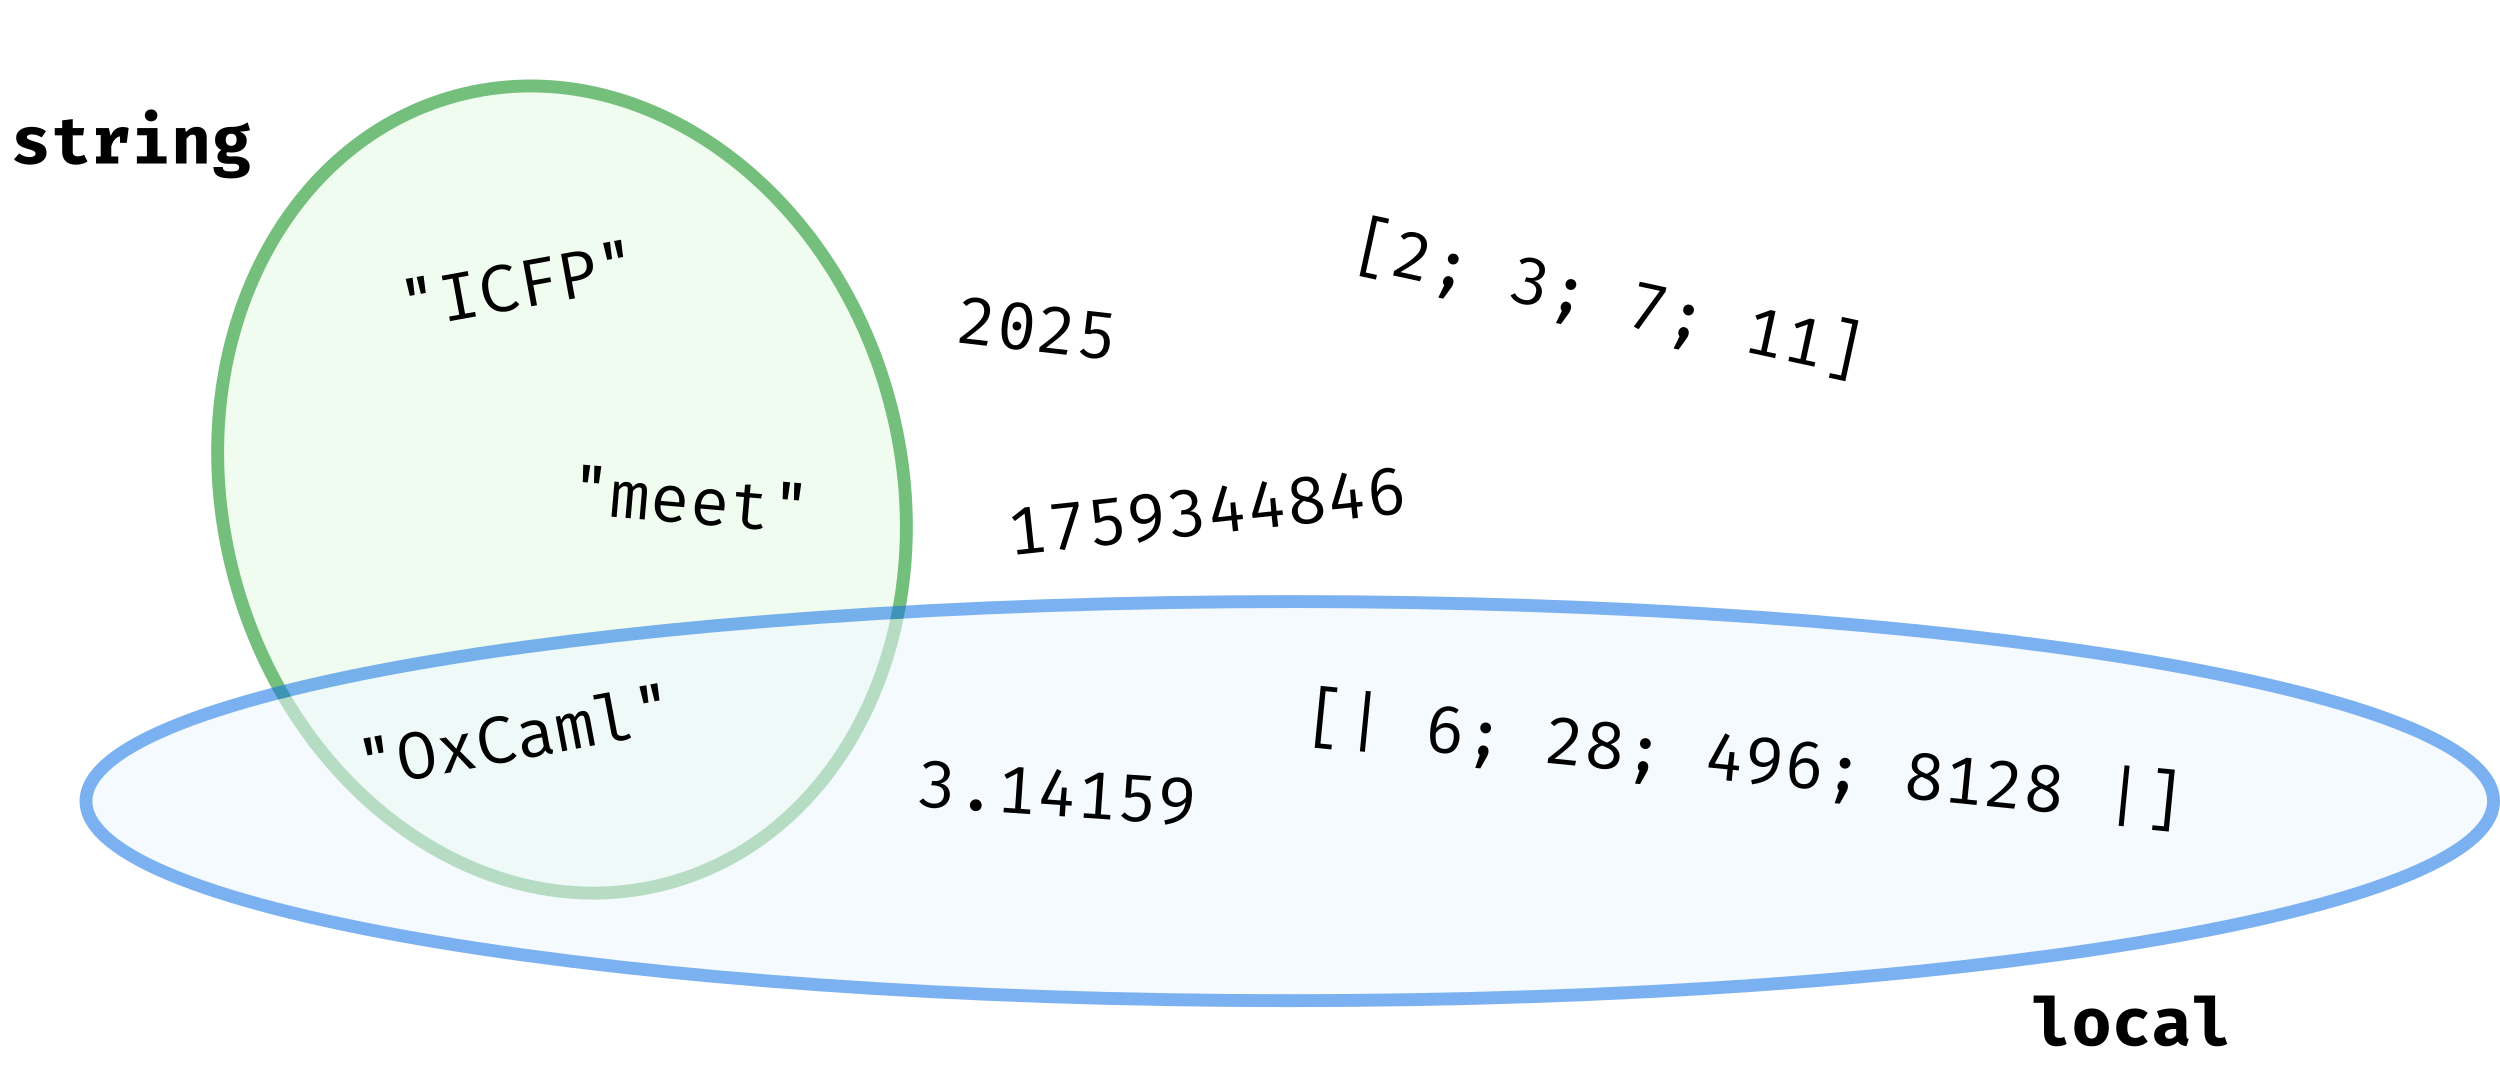
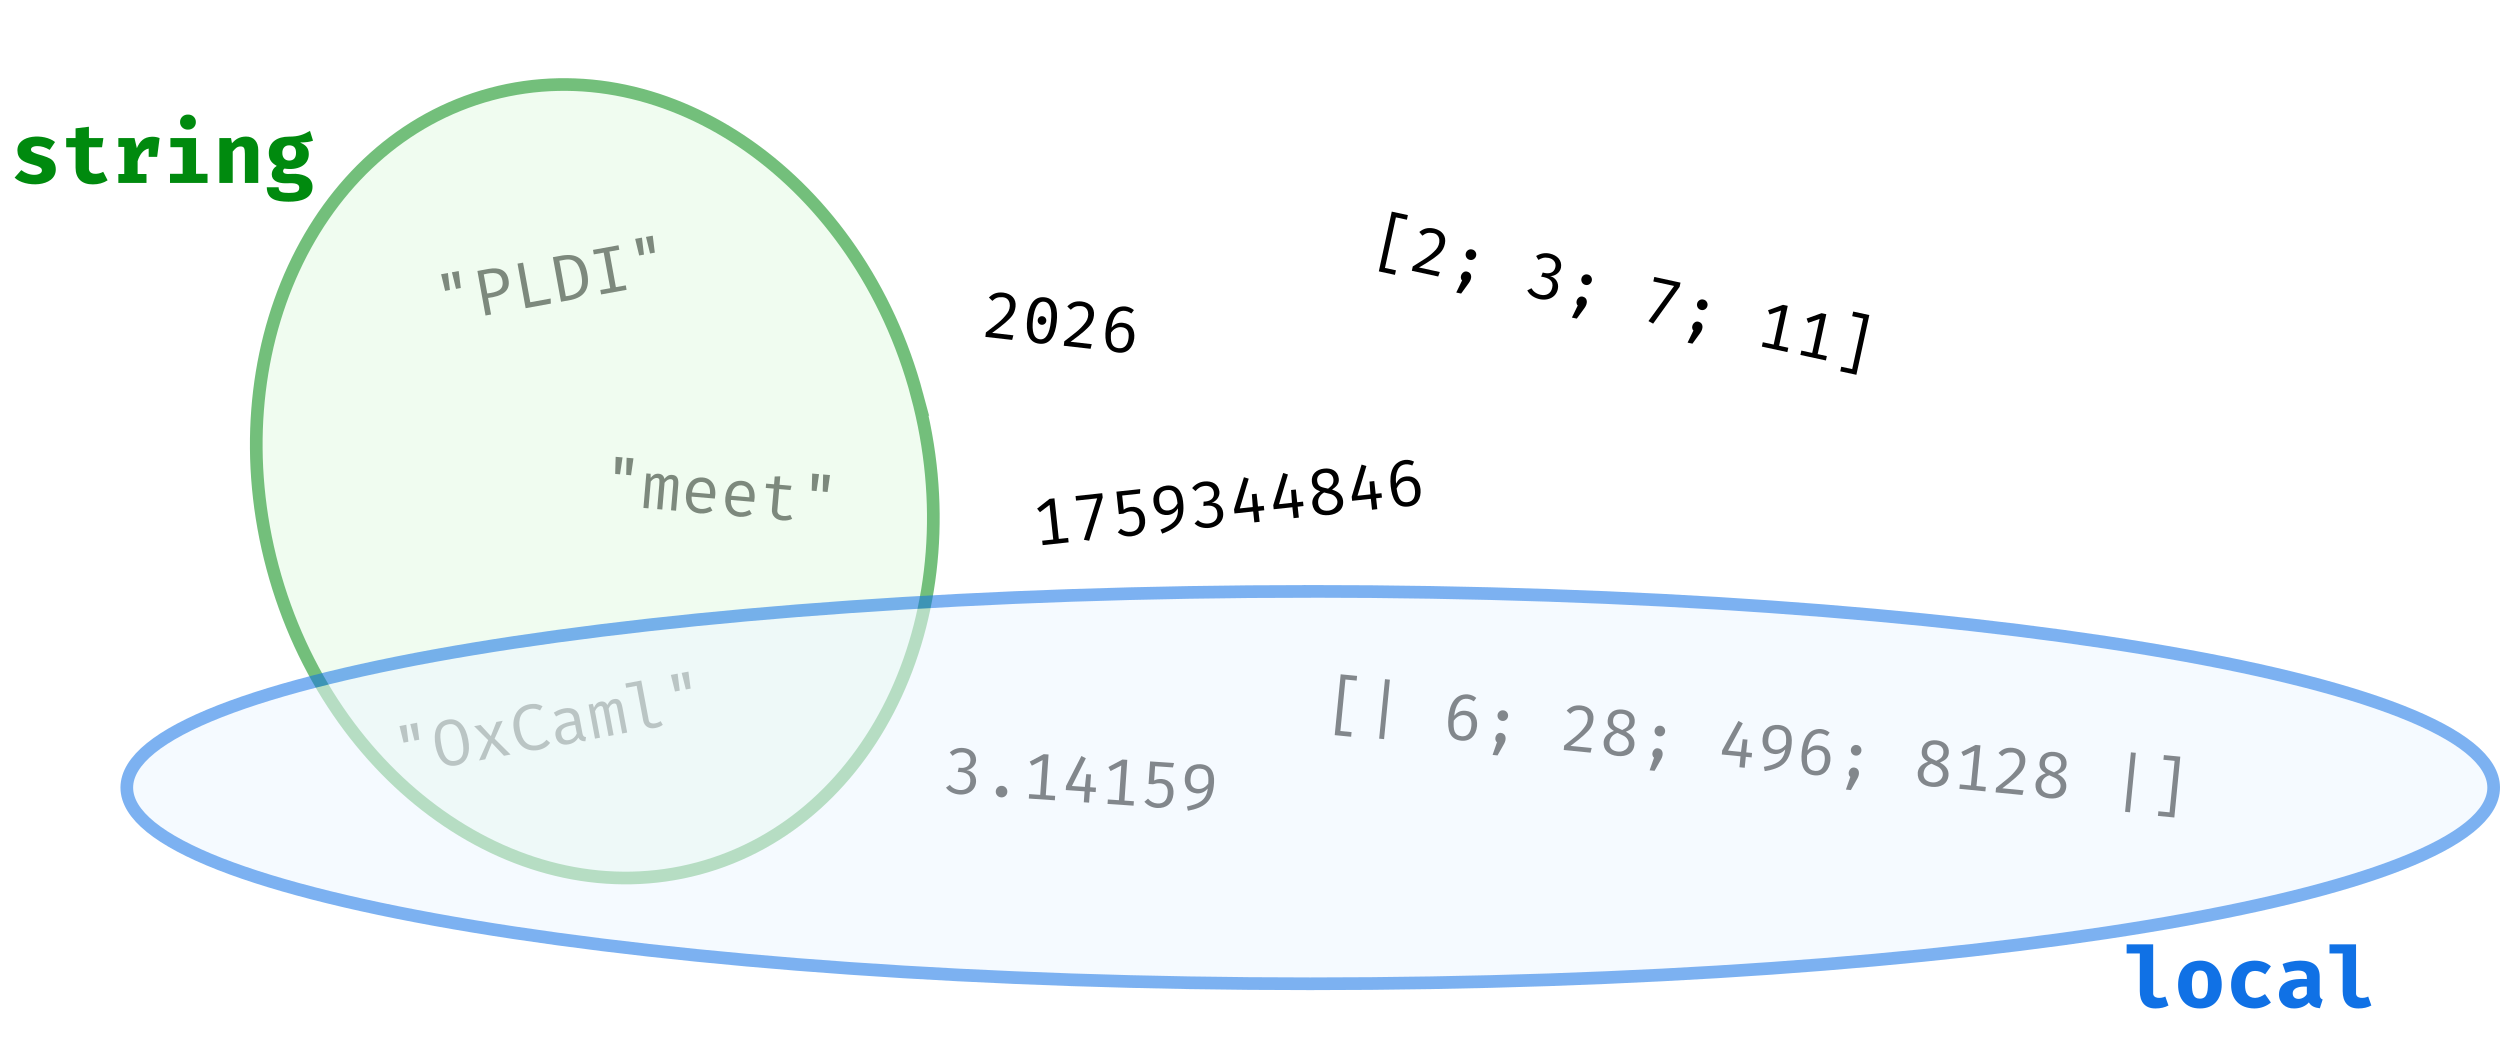
- <svg xmlns="http://www.w3.org/2000/svg" xmlns:ns1="lucid" xmlns:xlink="http://www.w3.org/1999/xlink" width="1163" height="499.13">
-   <g transform="translate(80 -170.9924)" ns1:page-tab-id="0_0">
-     <path id="green-circle" d="M333.9 357.88c27.12 101.18-19.16 201.5-103.35 224.05C146.35 604.5 56.12 540.76 29 439.57 1.9 338.4 48.18 238.07 132.38 215.52c84.2-22.56 174.43 41.17 201.54 142.36z" stroke="#008a0e" stroke-width="6" fill="#e3fae3" opacity=".55" />
-     <path d="M-80 218.66a6 6 0 0 1 6-6H36a6 6 0 0 1 6 6V254a6 6 0 0 1-6 6H-74a6 6 0 0 1-6-6z" fill="none" />
-     <use xlink:href="#a" transform="matrix(1,0,0,1,-75,217.6567) translate(0 29.42222)" />
-     <path id="blue-circle" d="M520 450.83c309.28 0 560 41.57 560 92.84 0 51.28-250.72 92.84-560 92.84s-560-41.55-560-92.83c0-51.27 250.72-92.84 560-92.84z" stroke="#1071e5" stroke-width="6" fill="#edf5ff" opacity=".55" />
-     <path d="M860 628.78a6 6 0 0 1 6-6h91.34a6 6 0 0 1 6 6v35.35a6 6 0 0 1-6 6H866a6 6 0 0 1-6-6z" fill="none" />
-     <use xlink:href="#b" transform="matrix(1,0,0,1,865,627.7828) translate(0 29.42222)" />
-     <path d="M181.72 380.9a6 6 0 0 1 6.5-5.48l109.6 9.33a6 6 0 0 1 5.47 6.5l-3 35.2a6 6 0 0 1-6.5 5.48l-109.6-9.34a6 6 0 0 1-5.48-6.5z" fill="none" />
-     <use xlink:href="#c" transform="matrix(0.9963926,0.08486279,-0.08486279,0.9963926,186.7866,380.3146) translate(0 29.42222)" />
-     <path d="M78.1 511.1a6 6 0 0 1 4.8-7.02l144.8-27.28a6 6 0 0 1 7 4.78l6.54 34.74a6 6 0 0 1-4.8 7L91.67 550.6a6 6 0 0 1-7-4.78z" fill="none" />
-     <use xlink:href="#d" transform="matrix(0.9827115,-0.1851437,0.1851437,0.9827115,82.83402,509.1778) translate(0 29.42222)" />
-     <path d="M97.82 297.22a6 6 0 0 1 4.83-6.97l108.22-19.73a6 6 0 0 1 6.98 4.83l6.34 34.77a6 6 0 0 1-4.84 6.98l-108.22 19.72a6 6 0 0 1-6.98-4.83z" fill="none" />
-     <use xlink:href="#e" transform="matrix(0.9837957,-0.179293,0.179293,0.9837957,102.5598,295.3439) translate(0 29.42222)" />
-     <path d="M362.26 301.35a6 6 0 0 1 6.63-5.3l72.2 8.2a6 6 0 0 1 5.3 6.63l-3.98 35.1a6 6 0 0 1-6.64 5.3l-72.2-8.18a6 6 0 0 1-5.3-6.63z" fill="none" />
-     <use xlink:href="#f" transform="matrix(0.9936524,0.1124942,-0.1124942,0.9936524,367.3375,300.9182) translate(0 29.42222)" />
-     <path d="M381.67 401.63a6 6 0 0 1 5.33-6.6l183.62-19.75a6 6 0 0 1 6.6 5.32l3.78 35.15a6 6 0 0 1-5.32 6.6L392.06 442.1a6 6 0 0 1-6.6-5.33z" fill="none" />
-     <use xlink:href="#g" transform="matrix(0.994271,-0.1068891,0.1068891,0.994271,386.5383,400.0988) translate(0 29.42222)" />
-     <path d="M342.8 517.38a6 6 0 0 1 6.4-5.58l128.38 8.74a6 6 0 0 1 5.58 6.4l-2.4 35.26a6 6 0 0 1-6.4 5.58L346 559.03a6 6 0 0 1-5.6-6.4z" fill="none" />
-     <use xlink:href="#h" transform="matrix(0.9976881,0.06795886,-0.06795886,0.9976881,347.866,516.7199) translate(0 29.42222)" />
-     <path d="M548.75 265.86a6 6 0 0 1 7.14-4.6l235.2 50.95a6 6 0 0 1 4.6 7.15l-7.48 34.54a6 6 0 0 1-7.13 4.58l-235.24-50.94a6 6 0 0 1-4.6-7.13z" fill="none" />
-     <use xlink:href="#i" transform="matrix(0.9773416,0.2116679,-0.2116679,0.9773416,553.8494,265.945) translate(0 29.42222)" />
-     <use xlink:href="#j" transform="matrix(0.9773416,0.2116679,-0.2116679,0.9773416,553.8494,265.945) translate(74.66667 29.42222)" />
-     <use xlink:href="#k" transform="matrix(0.9773416,0.2116679,-0.2116679,0.9773416,553.8494,265.945) translate(130.6667 29.42222)" />
-     <use xlink:href="#l" transform="matrix(0.9773416,0.2116679,-0.2116679,0.9773416,553.8494,265.945) translate(186.6667 29.42222)" />
+ <svg xmlns="http://www.w3.org/2000/svg" xmlns:ns1="lucid" xmlns:xlink="http://www.w3.org/1999/xlink" width="1183" height="491.63">
+   <g transform="translate(-1360 -576.3258)" ns1:page-tab-id="0_0">
+     <path d="M1641.72 786.22a6 6 0 0 1 6.5-5.47l109.6 9.34a6 6 0 0 1 5.47 6.47l-3 35.22a6 6 0 0 1-6.5 5.46l-109.6-9.34a6 6 0 0 1-5.48-6.48z" fill="none" />
+     <use xlink:href="#a" transform="matrix(0.9963926,0.08486279,-0.08486279,0.9963926,1646.787,785.6479) translate(0 29.42222)" />
+     <path d="M1538.1 916.42a6 6 0 0 1 4.8-7l144.8-27.3a6 6 0 0 1 7 4.8l6.54 34.73a6 6 0 0 1-4.8 7l-144.78 27.3a6 6 0 0 1-7-4.8z" fill="none" />
+     <use xlink:href="#b" transform="matrix(0.9827115,-0.1851437,0.1851437,0.9827115,1542.834,914.5111) translate(0 29.42222)" />
+     <path d="M1557.82 702.56a6 6 0 0 1 4.83-6.98l108.22-19.73a6 6 0 0 1 6.98 4.83l6.34 34.77a6 6 0 0 1-4.84 6.98l-108.22 19.73a6 6 0 0 1-6.98-4.83z" fill="none" />
+     <use xlink:href="#c" transform="matrix(0.9837957,-0.179293,0.179293,0.9837957,1562.56,700.6772) translate(0 29.42222)" />
+     <path d="M1822.26 706.68a6 6 0 0 1 6.63-5.28l72.2 8.17a6 6 0 0 1 5.3 6.64l-3.98 35.13a6 6 0 0 1-6.64 5.28l-72.2-8.16a6 6 0 0 1-5.3-6.64z" fill="none" />
+     <use xlink:href="#d" transform="matrix(0.9936524,0.1124942,-0.1124942,0.9936524,1827.337,706.2515) translate(0 29.42222)" />
+     <path d="M1841.67 806.96a6 6 0 0 1 5.33-6.6l183.62-19.75a6 6 0 0 1 6.6 5.34l3.78 35.14a6 6 0 0 1-5.32 6.6l-183.62 19.75a6 6 0 0 1-6.6-5.33z" fill="none" />
+     <use xlink:href="#e" transform="matrix(0.994271,-0.1068891,0.1068891,0.994271,1846.538,805.4322) translate(0 29.42222)" />
+     <path d="M1802.8 922.7a6 6 0 0 1 6.4-5.57l128.38 8.75a6 6 0 0 1 5.58 6.4l-2.4 35.25a6 6 0 0 1-6.4 5.58L1806 964.38a6 6 0 0 1-5.6-6.4z" fill="none" />
+     <use xlink:href="#f" transform="matrix(0.9976881,0.06795886,-0.06795886,0.9976881,1807.866,922.0533) translate(0 29.42222)" />
+     <path d="M2008.75 671.2a6 6 0 0 1 7.14-4.6l235.2 50.95a6 6 0 0 1 4.6 7.13l-7.48 34.54a6 6 0 0 1-7.13 4.6l-235.24-50.95a6 6 0 0 1-4.6-7.13z" fill="none" />
+     <use xlink:href="#g" transform="matrix(0.9773416,0.2116679,-0.2116679,0.9773416,2013.849,671.2784) translate(0 29.42222)" />
+     <use xlink:href="#h" transform="matrix(0.9773416,0.2116679,-0.2116679,0.9773416,2013.849,671.2784) translate(74.66667 29.42222)" />
+     <use xlink:href="#i" transform="matrix(0.9773416,0.2116679,-0.2116679,0.9773416,2013.849,671.2784) translate(130.6667 29.42222)" />
+     <use xlink:href="#j" transform="matrix(0.9773416,0.2116679,-0.2116679,0.9773416,2013.849,671.2784) translate(186.6667 29.42222)" />
+     <path d="M1984.04 891.3a6 6 0 0 1 6.55-5.38l406.72 39.9a6 6 0 0 1 5.38 6.55l-3.45 35.18a6 6 0 0 1-6.55 5.38l-406.73-39.9a6 6 0 0 1-5.38-6.55z" fill="none" />
+     <use xlink:href="#k" transform="matrix(0.9952233,0.09762513,-0.09762513,0.9952233,1989.11,890.7976) translate(0 29.42222)" />
+     <use xlink:href="#l" transform="matrix(0.9952233,0.09762513,-0.09762513,0.9952233,1989.11,890.7976) translate(56 29.42222)" />
+     <use xlink:href="#m" transform="matrix(0.9952233,0.09762513,-0.09762513,0.9952233,1989.11,890.7976) translate(112 29.42222)" />
+     <use xlink:href="#n" transform="matrix(0.9952233,0.09762513,-0.09762513,0.9952233,1989.11,890.7976) translate(186.6667 29.42222)" />
+     <use xlink:href="#o" transform="matrix(0.9952233,0.09762513,-0.09762513,0.9952233,1989.11,890.7976) translate(280 29.42222)" />
+     <use xlink:href="#p" transform="matrix(0.9952233,0.09762513,-0.09762513,0.9952233,1989.11,890.7976) translate(373.3333 29.42222)" />
+     <g opacity=".55">
+       <path d="M1793.9 763.2c27.12 101.2-19.16 201.5-103.35 224.07-84.2 22.56-174.43-41.18-201.54-142.36-27.1-101.18 19.17-201.5 103.37-224.05 84.2-22.56 174.43 41.18 201.54 142.36z" stroke="#008a0e" stroke-width="6" fill="#e3fae3" />
+     </g>
+     <path d="M1360 626a6 6 0 0 1 6-6h142a6 6 0 0 1 6 6v46a6 6 0 0 1-6 6h-142a6 6 0 0 1-6-6z" fill="none" />
    <g>
-       <path d="M524.04 485.97a6 6 0 0 1 6.55-5.38l406.72 39.88a6 6 0 0 1 5.38 6.56l-3.45 35.17a6 6 0 0 1-6.55 5.4l-406.73-39.9a6 6 0 0 1-5.38-6.55z" fill="none" />
+       <use xlink:href="#q" transform="matrix(1,0,0,1,1365,625) translate(0 37.9)" />
    </g>
+     <g opacity=".55">
+       <path d="M1980 856.16c309.28 0 560 41.57 560 92.85 0 51.28-250.72 92.85-560 92.84-309.28 0-560-41.56-560-92.83 0-51.27 250.72-92.84 560-92.84z" stroke="#1071e5" stroke-width="6" fill="#edf5ff" />
+     </g>
+     <path d="M2360 1015.95a6 6 0 0 1 6-6h118a6 6 0 0 1 6 6v46a6 6 0 0 1-6 6h-118a6 6 0 0 1-6-6z" fill="none" />
    <g>
-       <use xlink:href="#m" transform="matrix(0.9952233,0.09762513,-0.09762513,0.9952233,529.1099,485.4642) translate(0 29.42222)" />
-       <use xlink:href="#n" transform="matrix(0.9952233,0.09762513,-0.09762513,0.9952233,529.1099,485.4642) translate(56 29.42222)" />
-       <use xlink:href="#o" transform="matrix(0.9952233,0.09762513,-0.09762513,0.9952233,529.1099,485.4642) translate(112 29.42222)" />
-       <use xlink:href="#p" transform="matrix(0.9952233,0.09762513,-0.09762513,0.9952233,529.1099,485.4642) translate(186.6667 29.42222)" />
-       <use xlink:href="#q" transform="matrix(0.9952233,0.09762513,-0.09762513,0.9952233,529.1099,485.4642) translate(280 29.42222)" />
-       <use xlink:href="#r" transform="matrix(0.9952233,0.09762513,-0.09762513,0.9952233,529.1099,485.4642) translate(373.3333 29.42222)" />
+       <use xlink:href="#r" transform="matrix(1,0,0,1,2365,1014.95) translate(0 37.9)" />
    </g>
    <defs>
-       <path d="M283-96c58 0 110-29 79-79-30-25-62-31-117-47-91-27-162-58-164-162-3-194 323-203 445-100l-63 93c-49-30-98-45-147-45-53 0-93 23-66 64 70 49 225 51 265 131 13 21 20 49 20 82C533 57 163 54 48-63l79-89c48 37 100 56 156 56" id="s" />
-       <path d="M327-181c-9 94 114 82 169 49l52 101C498 1 440 17 374 17c-132 1-205-70-205-198v-241H58v-109h111v-115l158-19v134h171l-16 109H327v241" id="t" />
-       <path d="M294-412c35-79 80-132 181-135 32 0 61 5 88 16l-29 222H434v-98c-69 14-110 80-131 149v152h105V0H75v-106h70v-320H75v-105h191" id="u" />
-       <path d="M299-809c52-2 94 38 93 89 1 52-40 90-93 89-52 2-95-38-94-89-1-51 42-91 94-89zm95 701h136V0H86v-108h150v-315H91v-108h303v423" id="v" />
-       <path d="M321-432c-45 0-66 30-93 61V0H70v-531h138l11 61c43-46 85-77 165-79 94-1 146 63 146 159V0H372v-344c-2-57-3-88-51-88" id="w" />
-       <path d="M292-548c116 0 174-24 250-68l36 116c-35 14-86 21-153 21 60 28 103 58 103 137 0 138-138 196-287 172-10 4-17 17-17 30 2 51 95 29 146 32 111 6 202 49 202 154 0 133-128 177-284 176-152-2-254-28-257-171h140c0 65 52 65 121 67 74-1 123-6 123-61 0-66-93-53-161-53C163 4 90-26 90-101c0-47 27-81 59-101-59-33-94-70-94-152 0-131 102-194 237-194zm4 103c-52-1-82 37-81 89-1 54 30 91 81 91 55 0 82-35 81-93 0-58-27-87-81-87" id="x" />
+       <path d="M164-739h105l-16 260h-74zm167 0h105l-15 260h-74" id="s" />
+       <path d="M447-538c76 0 102 52 102 146V0h-77v-378c-4-59 6-89-41-94-34 0-65 21-92 63V0h-78v-378c-4-59 6-89-41-94-34 0-65 21-92 63V0H51v-527h65l6 62c29-39 54-71 114-73 49 0 81 23 95 70 29-39 56-70 116-70" id="t" />
+       <path d="M167-234c1 104 57 173 153 175 63-1 97-20 141-47l39 56c-43 34-108 60-180 61C164 13 77-104 79-263c3-156 76-272 229-275 155-3 231 134 213 304H167zm274-64c0-99-41-171-132-171-93 0-138 73-142 171h274" id="u" />
+       <path d="M519-27c-32 22-89 38-142 38-104 2-177-59-177-158v-314H79v-66h121v-119l84-10v129h183l-11 66H284v313C274-41 417-45 486-84" id="v" />
      <g id="a">
        <use transform="matrix(0.03111111,0,0,0.03111111,0,0)" xlink:href="#s" />
        <use transform="matrix(0.03111111,0,0,0.03111111,18.66667,0)" xlink:href="#t" />
        <use transform="matrix(0.03111111,0,0,0.03111111,37.33333,0)" xlink:href="#u" />
-         <use transform="matrix(0.03111111,0,0,0.03111111,56,0)" xlink:href="#v" />
-         <use transform="matrix(0.03111111,0,0,0.03111111,74.66667,0)" xlink:href="#w" />
-         <use transform="matrix(0.03111111,0,0,0.03111111,93.33333,0)" xlink:href="#x" />
+         <use transform="matrix(0.03111111,0,0,0.03111111,56,0)" xlink:href="#u" />
+         <use transform="matrix(0.03111111,0,0,0.03111111,74.66667,0)" xlink:href="#v" />
+         <use transform="matrix(0.03111111,0,0,0.03111111,93.33333,0)" xlink:href="#s" />
      </g>
-       <path d="M375 17c-126 1-186-78-186-204v-447H33v-108h314v575c-5 71 92 68 144 43l37 106c-43 23-94 35-153 35" id="y" />
-       <path d="M300-549c163-2 258 116 258 282 0 171-91 285-258 284C133 18 40-95 42-266s89-279 258-283zm0 117c-81 0-94 69-95 166 2 98 14 167 95 167s93-71 95-168c-1-96-14-165-95-165" id="z" />
-       <path d="M352-108c52-2 81-21 118-45l70 100c-47 39-113 70-197 70C169 14 69-89 69-262c0-174 103-283 277-287 87 1 143 25 194 67l-68 95c-39-27-78-40-119-40-79 0-119 55-119 165-1 98 32 151 118 154" id="A" />
-       <path d="M517-153c0 38 8 53 35 64L519 15c-63-7-105-26-130-70-36 43-99 72-174 72C111 20 34-50 35-150c3-153 155-192 330-181 5-70-27-100-105-101-47 1-106 14-146 28L78-509c57-22 135-39 207-40 155 0 232 63 232 188v208zM269-96c41-1 82-27 96-58v-87c-92-6-167 15-167 80 0 42 27 65 71 65" id="B" />
+       <path d="M553-344c1 192-75 355-253 355C119 11 46-148 47-343c3-194 67-357 253-357 179 0 255 163 253 356zm-90 0c0-158-26-283-163-283-136 0-163 126-163 284 0 157 28 281 163 281 136 0 163-124 163-282" id="w" />
+       <path d="M56 0l194-278L79-527h100l122 196 123-196h97L350-282 544 0H442L297-226 152 0H56" id="x" />
+       <path d="M63-345c-4-243 159-405 405-339 31 11 61 28 90 51l-49 57c-41-34-89-51-145-51-146 6-210 112-210 282S215-69 363-63c75 0 116-23 160-57l45 56c-51 50-120 75-206 75C163 3 67-136 63-345" id="y" />
+       <path d="M478-115c0 42 12 57 43 67l-21 60c-51-7-83-32-96-75-34 44-90 74-165 74C137 13 68-51 69-151c3-149 154-179 324-169 10-103-29-151-125-148-40 0-86 9-137 27l-23-64c153-63 370-47 370 137v253zM260-52c60-1 107-35 133-75v-135c-121-4-236-1-234 110 0 67 34 100 101 100" id="z" />
+       <path d="M378 11c-91 1-156-55-156-145v-538H60v-67h246v609c-6 82 110 83 175 53l22 61c-33 18-75 27-125 27" id="A" />
      <g id="b">
-         <use transform="matrix(0.03111111,0,0,0.03111111,0,0)" xlink:href="#y" />
-         <use transform="matrix(0.03111111,0,0,0.03111111,18.66667,0)" xlink:href="#z" />
-         <use transform="matrix(0.03111111,0,0,0.03111111,37.33333,0)" xlink:href="#A" />
-         <use transform="matrix(0.03111111,0,0,0.03111111,56,0)" xlink:href="#B" />
-         <use transform="matrix(0.03111111,0,0,0.03111111,74.66667,0)" xlink:href="#y" />
+         <use transform="matrix(0.03111111,0,0,0.03111111,0,0)" xlink:href="#s" />
+         <use transform="matrix(0.03111111,0,0,0.03111111,18.66667,0)" xlink:href="#w" />
+         <use transform="matrix(0.03111111,0,0,0.03111111,37.33333,0)" xlink:href="#x" />
+         <use transform="matrix(0.03111111,0,0,0.03111111,56,0)" xlink:href="#y" />
+         <use transform="matrix(0.03111111,0,0,0.03111111,74.66667,0)" xlink:href="#z" />
+         <use transform="matrix(0.03111111,0,0,0.03111111,93.33333,0)" xlink:href="#t" />
+         <use transform="matrix(0.03111111,0,0,0.03111111,112,0)" xlink:href="#A" />
+         <use transform="matrix(0.03111111,0,0,0.03111111,130.6667,0)" xlink:href="#s" />
      </g>
-       <path d="M164-739h105l-16 260h-74zm167 0h105l-15 260h-74" id="C" />
-       <path d="M447-538c76 0 102 52 102 146V0h-77v-378c-4-59 6-89-41-94-34 0-65 21-92 63V0h-78v-378c-4-59 6-89-41-94-34 0-65 21-92 63V0H51v-527h65l6 62c29-39 54-71 114-73 49 0 81 23 95 70 29-39 56-70 116-70" id="D" />
-       <path d="M167-234c1 104 57 173 153 175 63-1 97-20 141-47l39 56c-43 34-108 60-180 61C164 13 77-104 79-263c3-156 76-272 229-275 155-3 231 134 213 304H167zm274-64c0-99-41-171-132-171-93 0-138 73-142 171h274" id="E" />
-       <path d="M519-27c-32 22-89 38-142 38-104 2-177-59-177-158v-314H79v-66h121v-119l84-10v129h183l-11 66H284v313C274-41 417-45 486-84" id="F" />
+       <path d="M557-477c3 190-153 233-355 221V0h-86v-689h175c157 0 265 61 266 212zm-93 1c0-139-119-152-262-144v295c147 7 262-3 262-151" id="B" />
+       <path d="M136-689h86v612h315L526 0H136v-689" id="C" />
+       <path d="M553-348C553-112 443-8 241 0H83v-689h147c215 7 323 99 323 341zm-93 0c0-169-52-270-209-270h-81v548c205 16 294-69 290-278" id="D" />
+       <path d="M497-619H344v550h153V0H103v-69h153v-550H103v-70h394v70" id="E" />
      <g id="c">
-         <use transform="matrix(0.03111111,0,0,0.03111111,0,0)" xlink:href="#C" />
-         <use transform="matrix(0.03111111,0,0,0.03111111,18.66667,0)" xlink:href="#D" />
-         <use transform="matrix(0.03111111,0,0,0.03111111,37.33333,0)" xlink:href="#E" />
-         <use transform="matrix(0.03111111,0,0,0.03111111,56,0)" xlink:href="#E" />
-         <use transform="matrix(0.03111111,0,0,0.03111111,74.66667,0)" xlink:href="#F" />
-         <use transform="matrix(0.03111111,0,0,0.03111111,93.33333,0)" xlink:href="#C" />
+         <use transform="matrix(0.03111111,0,0,0.03111111,0,0)" xlink:href="#s" />
+         <use transform="matrix(0.03111111,0,0,0.03111111,18.66667,0)" xlink:href="#B" />
+         <use transform="matrix(0.03111111,0,0,0.03111111,37.33333,0)" xlink:href="#C" />
+         <use transform="matrix(0.03111111,0,0,0.03111111,56,0)" xlink:href="#D" />
+         <use transform="matrix(0.03111111,0,0,0.03111111,74.66667,0)" xlink:href="#E" />
+         <use transform="matrix(0.03111111,0,0,0.03111111,93.33333,0)" xlink:href="#s" />
      </g>
-       <path d="M553-344c1 192-75 355-253 355C119 11 46-148 47-343c3-194 67-357 253-357 179 0 255 163 253 356zm-90 0c0-158-26-283-163-283-136 0-163 126-163 284 0 157 28 281 163 281 136 0 163-124 163-282" id="G" />
-       <path d="M56 0l194-278L79-527h100l122 196 123-196h97L350-282 544 0H442L297-226 152 0H56" id="H" />
-       <path d="M63-345c-4-243 159-405 405-339 31 11 61 28 90 51l-49 57c-41-34-89-51-145-51-146 6-210 112-210 282S215-69 363-63c75 0 116-23 160-57l45 56c-51 50-120 75-206 75C163 3 67-136 63-345" id="I" />
-       <path d="M478-115c0 42 12 57 43 67l-21 60c-51-7-83-32-96-75-34 44-90 74-165 74C137 13 68-51 69-151c3-149 154-179 324-169 10-103-29-151-125-148-40 0-86 9-137 27l-23-64c153-63 370-47 370 137v253zM260-52c60-1 107-35 133-75v-135c-121-4-236-1-234 110 0 67 34 100 101 100" id="J" />
-       <path d="M378 11c-91 1-156-55-156-145v-538H60v-67h246v609c-6 82 110 83 175 53l22 61c-33 18-75 27-125 27" id="K" />
+       <path d="M269-700c124 3 208 70 208 192 0 120-55 176-124 256-43 48-105 107-184 180h324L483 0H73v-68c136-135 216-196 291-327 54-94 26-241-99-234-79 4-106 26-148 73l-58-45c50-62 107-98 210-99" id="F" />
+       <path d="M300-700c172 0 225 159 225 355 0 197-53 356-225 356S75-148 75-345c0-196 53-355 225-355zM163-345c0 192 46 288 137 288s137-96 137-288c0-191-46-287-137-287s-137 96-137 287zm137-65c36-1 67 30 66 65 1 36-30 67-66 66-36 1-66-30-65-66-1-35 29-66 65-65" id="G" />
+       <path d="M330-448c126 0 194 84 195 216-3 143-78 243-217 243C129 11 79-132 79-325c0-202 66-365 256-375 50 0 96 14 137 41l-33 56c-82-48-185-39-229 45-30 49-45 117-46 202 38-56 83-92 166-92zM308-57c92 0 132-74 131-172 0-101-41-151-122-151-75 1-121 47-152 98 4 133 26 225 143 225" id="H" />
      <g id="d">
-         <use transform="matrix(0.03111111,0,0,0.03111111,0,0)" xlink:href="#C" />
+         <use transform="matrix(0.03111111,0,0,0.03111111,0,0)" xlink:href="#F" />
        <use transform="matrix(0.03111111,0,0,0.03111111,18.66667,0)" xlink:href="#G" />
-         <use transform="matrix(0.03111111,0,0,0.03111111,37.33333,0)" xlink:href="#H" />
-         <use transform="matrix(0.03111111,0,0,0.03111111,56,0)" xlink:href="#I" />
-         <use transform="matrix(0.03111111,0,0,0.03111111,74.66667,0)" xlink:href="#J" />
-         <use transform="matrix(0.03111111,0,0,0.03111111,93.33333,0)" xlink:href="#D" />
-         <use transform="matrix(0.03111111,0,0,0.03111111,112,0)" xlink:href="#K" />
-         <use transform="matrix(0.03111111,0,0,0.03111111,130.6667,0)" xlink:href="#C" />
+         <use transform="matrix(0.03111111,0,0,0.03111111,37.33333,0)" xlink:href="#F" />
+         <use transform="matrix(0.03111111,0,0,0.03111111,56,0)" xlink:href="#H" />
      </g>
-       <path d="M497-619H344v550h153V0H103v-69h153v-550H103v-70h394v70" id="L" />
-       <path d="M225-376h270v70H225V0h-87v-689h406l-10 72H225v241" id="M" />
-       <path d="M557-477c3 190-153 233-355 221V0h-86v-689h175c157 0 265 61 266 212zm-93 1c0-139-119-152-262-144v295c147 7 262-3 262-151" id="N" />
+       <path d="M517-68V0H120v-68h169v-529l-157 95-37-59 205-128h74v621h143" id="I" />
+       <path d="M152-14l268-605H97v-70h408v65L230 9" id="J" />
+       <path d="M297-368c-48 1-64 9-107 23h-68v-344h365l-12 68H203v217c35-21 68-29 118-30 120 0 192 89 189 216C507-75 421 8 277 11c-77 0-143-27-200-82l52-51c42 43 91 64 148 64 96 0 146-63 145-163 2-95-40-145-125-147" id="K" />
+       <path d="M289-699c157 0 225 106 225 266 4 298-130 391-367 454l-20-64c168-49 290-105 298-294-32 45-87 86-163 85-127-5-196-89-196-220 0-142 85-223 223-227zM154-469c-1 93 36 147 122 149 76-2 117-42 151-92 0-138-19-219-138-219-95 0-135 62-135 162" id="L" />
+       <path d="M269-700c119 2 205 61 211 173 2 81-65 148-134 160 87 6 156 71 156 169C502-24 310 52 146-12c-38-15-69-38-94-68l56-46c32 39 87 67 153 68 92 1 153-51 153-140 4-108-79-141-200-131l10-67c98 9 171-29 171-120 0-74-57-117-130-116-71 2-103 25-146 63l-46-51c56-53 121-80 196-80" id="M" />
+       <path d="M528-167h-89V0h-81v-167H72v-62l202-471 70 30-183 435h198l7-195h73v195h89v68" id="N" />
+       <path d="M506-525c0 85-55 118-119 156 78 33 148 86 148 184C535-55 434 11 298 11 163 11 70-54 65-183c0-77 46-137 139-180-67-33-110-68-110-157 0-118 92-180 206-180 116 0 206 57 206 175zM300-634c-76-1-128 40-124 115 4 95 71 98 152 129 56-37 92-55 96-131 0-72-49-114-124-113zm-2 577c116 0 191-109 126-197-39-53-85-54-163-85-71 33-107 85-107 156 0 83 57 126 144 126" id="O" />
      <g id="e">
-         <use transform="matrix(0.03111111,0,0,0.03111111,0,0)" xlink:href="#C" />
-         <use transform="matrix(0.03111111,0,0,0.03111111,18.66667,0)" xlink:href="#L" />
+         <use transform="matrix(0.03111111,0,0,0.03111111,0,0)" xlink:href="#I" />
+         <use transform="matrix(0.03111111,0,0,0.03111111,18.66667,0)" xlink:href="#J" />
+         <use transform="matrix(0.03111111,0,0,0.03111111,37.33333,0)" xlink:href="#K" />
+         <use transform="matrix(0.03111111,0,0,0.03111111,56,0)" xlink:href="#L" />
+         <use transform="matrix(0.03111111,0,0,0.03111111,74.66667,0)" xlink:href="#M" />
+         <use transform="matrix(0.03111111,0,0,0.03111111,93.33333,0)" xlink:href="#N" />
+         <use transform="matrix(0.03111111,0,0,0.03111111,112,0)" xlink:href="#N" />
+         <use transform="matrix(0.03111111,0,0,0.03111111,130.6667,0)" xlink:href="#O" />
+         <use transform="matrix(0.03111111,0,0,0.03111111,149.3333,0)" xlink:href="#N" />
+         <use transform="matrix(0.03111111,0,0,0.03111111,168,0)" xlink:href="#H" />
+       </g>
+       <path d="M211-77c-1-48 40-89 88-88 49-2 89 40 88 88 1 49-39 89-88 88-48 1-89-40-88-88" id="P" />
+       <g id="f">
+         <use transform="matrix(0.03111111,0,0,0.03111111,0,0)" xlink:href="#M" />
+         <use transform="matrix(0.03111111,0,0,0.03111111,18.66667,0)" xlink:href="#P" />
        <use transform="matrix(0.03111111,0,0,0.03111111,37.33333,0)" xlink:href="#I" />
-         <use transform="matrix(0.03111111,0,0,0.03111111,56,0)" xlink:href="#M" />
-         <use transform="matrix(0.03111111,0,0,0.03111111,74.66667,0)" xlink:href="#N" />
-         <use transform="matrix(0.03111111,0,0,0.03111111,93.33333,0)" xlink:href="#C" />
+         <use transform="matrix(0.03111111,0,0,0.03111111,56,0)" xlink:href="#N" />
+         <use transform="matrix(0.03111111,0,0,0.03111111,74.66667,0)" xlink:href="#I" />
+         <use transform="matrix(0.03111111,0,0,0.03111111,93.33333,0)" xlink:href="#K" />
+         <use transform="matrix(0.03111111,0,0,0.03111111,112,0)" xlink:href="#L" />
      </g>
-       <path d="M269-700c124 3 208 70 208 192 0 120-55 176-124 256-43 48-105 107-184 180h324L483 0H73v-68c136-135 216-196 291-327 54-94 26-241-99-234-79 4-106 26-148 73l-58-45c50-62 107-98 210-99" id="O" />
-       <path d="M300-700c172 0 225 159 225 355 0 197-53 356-225 356S75-148 75-345c0-196 53-355 225-355zM163-345c0 192 46 288 137 288s137-96 137-288c0-191-46-287-137-287s-137 96-137 287zm137-65c36-1 67 30 66 65 1 36-30 67-66 66-36 1-66-30-65-66-1-35 29-66 65-65" id="P" />
-       <path d="M297-368c-48 1-64 9-107 23h-68v-344h365l-12 68H203v217c35-21 68-29 118-30 120 0 192 89 189 216C507-75 421 8 277 11c-77 0-143-27-200-82l52-51c42 43 91 64 148 64 96 0 146-63 145-163 2-95-40-145-125-147" id="Q" />
-       <g id="f">
-         <use transform="matrix(0.03111111,0,0,0.03111111,0,0)" xlink:href="#O" />
-         <use transform="matrix(0.03111111,0,0,0.03111111,18.66667,0)" xlink:href="#P" />
-         <use transform="matrix(0.03111111,0,0,0.03111111,37.33333,0)" xlink:href="#O" />
-         <use transform="matrix(0.03111111,0,0,0.03111111,56,0)" xlink:href="#Q" />
+       <path d="M184-815h251v72H264V44h171v71H184v-930" id="Q" />
+       <path d="M299-511c45-2 82 37 81 80 1 44-36 84-81 82-44 1-81-38-80-82-1-43 36-82 80-80zm0 345c79 4 94 87 62 160l-82 186h-76l48-198c-59-38-30-152 48-148" id="R" />
+       <g id="g">
+         <use transform="matrix(0.03111111,0,0,0.03111111,0,0)" xlink:href="#Q" />
+         <use transform="matrix(0.03111111,0,0,0.03111111,18.66667,0)" xlink:href="#F" />
+         <use transform="matrix(0.03111111,0,0,0.03111111,37.33333,0)" xlink:href="#R" />
      </g>
-       <path d="M517-68V0H120v-68h169v-529l-157 95-37-59 205-128h74v621h143" id="R" />
-       <path d="M152-14l268-605H97v-70h408v65L230 9" id="S" />
-       <path d="M289-699c157 0 225 106 225 266 4 298-130 391-367 454l-20-64c168-49 290-105 298-294-32 45-87 86-163 85-127-5-196-89-196-220 0-142 85-223 223-227zM154-469c-1 93 36 147 122 149 76-2 117-42 151-92 0-138-19-219-138-219-95 0-135 62-135 162" id="T" />
-       <path d="M269-700c119 2 205 61 211 173 2 81-65 148-134 160 87 6 156 71 156 169C502-24 310 52 146-12c-38-15-69-38-94-68l56-46c32 39 87 67 153 68 92 1 153-51 153-140 4-108-79-141-200-131l10-67c98 9 171-29 171-120 0-74-57-117-130-116-71 2-103 25-146 63l-46-51c56-53 121-80 196-80" id="U" />
-       <path d="M528-167h-89V0h-81v-167H72v-62l202-471 70 30-183 435h198l7-195h73v195h89v68" id="V" />
-       <path d="M506-525c0 85-55 118-119 156 78 33 148 86 148 184C535-55 434 11 298 11 163 11 70-54 65-183c0-77 46-137 139-180-67-33-110-68-110-157 0-118 92-180 206-180 116 0 206 57 206 175zM300-634c-76-1-128 40-124 115 4 95 71 98 152 129 56-37 92-55 96-131 0-72-49-114-124-113zm-2 577c116 0 191-109 126-197-39-53-85-54-163-85-71 33-107 85-107 156 0 83 57 126 144 126" id="W" />
-       <path d="M330-448c126 0 194 84 195 216-3 143-78 243-217 243C129 11 79-132 79-325c0-202 66-365 256-375 50 0 96 14 137 41l-33 56c-82-48-185-39-229 45-30 49-45 117-46 202 38-56 83-92 166-92zM308-57c92 0 132-74 131-172 0-101-41-151-122-151-75 1-121 47-152 98 4 133 26 225 143 225" id="X" />
-       <g id="g">
-         <use transform="matrix(0.03111111,0,0,0.03111111,0,0)" xlink:href="#R" />
-         <use transform="matrix(0.03111111,0,0,0.03111111,18.66667,0)" xlink:href="#S" />
-         <use transform="matrix(0.03111111,0,0,0.03111111,37.33333,0)" xlink:href="#Q" />
-         <use transform="matrix(0.03111111,0,0,0.03111111,56,0)" xlink:href="#T" />
-         <use transform="matrix(0.03111111,0,0,0.03111111,74.66667,0)" xlink:href="#U" />
-         <use transform="matrix(0.03111111,0,0,0.03111111,93.33333,0)" xlink:href="#V" />
-         <use transform="matrix(0.03111111,0,0,0.03111111,112,0)" xlink:href="#V" />
-         <use transform="matrix(0.03111111,0,0,0.03111111,130.6667,0)" xlink:href="#W" />
-         <use transform="matrix(0.03111111,0,0,0.03111111,149.3333,0)" xlink:href="#V" />
-         <use transform="matrix(0.03111111,0,0,0.03111111,168,0)" xlink:href="#X" />
+       <g id="h">
+         <use transform="matrix(0.03111111,0,0,0.03111111,0,0)" xlink:href="#M" />
+         <use transform="matrix(0.03111111,0,0,0.03111111,18.66667,0)" xlink:href="#R" />
      </g>
-       <path d="M211-77c-1-48 40-89 88-88 49-2 89 40 88 88 1 49-39 89-88 88-48 1-89-40-88-88" id="Y" />
-       <g id="h">
-         <use transform="matrix(0.03111111,0,0,0.03111111,0,0)" xlink:href="#U" />
-         <use transform="matrix(0.03111111,0,0,0.03111111,18.66667,0)" xlink:href="#Y" />
+       <g id="i">
+         <use transform="matrix(0.03111111,0,0,0.03111111,0,0)" xlink:href="#J" />
+         <use transform="matrix(0.03111111,0,0,0.03111111,18.66667,0)" xlink:href="#R" />
+       </g>
+       <path d="M416 115H165V44h171v-787H165v-72h251v930" id="S" />
+       <g id="j">
+         <use transform="matrix(0.03111111,0,0,0.03111111,0,0)" xlink:href="#I" />
+         <use transform="matrix(0.03111111,0,0,0.03111111,18.66667,0)" xlink:href="#I" />
+         <use transform="matrix(0.03111111,0,0,0.03111111,37.33333,0)" xlink:href="#S" />
+       </g>
+       <path d="M337 102h-75v-909h75v909" id="T" />
+       <g id="k">
+         <use transform="matrix(0.03111111,0,0,0.03111111,0,0)" xlink:href="#Q" />
+         <use transform="matrix(0.03111111,0,0,0.03111111,18.66667,0)" xlink:href="#T" />
+       </g>
+       <g id="l">
+         <use transform="matrix(0.03111111,0,0,0.03111111,0,0)" xlink:href="#H" />
+         <use transform="matrix(0.03111111,0,0,0.03111111,18.66667,0)" xlink:href="#R" />
+       </g>
+       <g id="m">
+         <use transform="matrix(0.03111111,0,0,0.03111111,0,0)" xlink:href="#F" />
+         <use transform="matrix(0.03111111,0,0,0.03111111,18.66667,0)" xlink:href="#O" />
        <use transform="matrix(0.03111111,0,0,0.03111111,37.33333,0)" xlink:href="#R" />
-         <use transform="matrix(0.03111111,0,0,0.03111111,56,0)" xlink:href="#V" />
-         <use transform="matrix(0.03111111,0,0,0.03111111,74.66667,0)" xlink:href="#R" />
-         <use transform="matrix(0.03111111,0,0,0.03111111,93.33333,0)" xlink:href="#Q" />
-         <use transform="matrix(0.03111111,0,0,0.03111111,112,0)" xlink:href="#T" />
-       </g>
-       <path d="M184-815h251v72H264V44h171v71H184v-930" id="Z" />
-       <path d="M299-511c45-2 82 37 81 80 1 44-36 84-81 82-44 1-81-38-80-82-1-43 36-82 80-80zm0 345c79 4 94 87 62 160l-82 186h-76l48-198c-59-38-30-152 48-148" id="aa" />
-       <g id="i">
-         <use transform="matrix(0.03111111,0,0,0.03111111,0,0)" xlink:href="#Z" />
-         <use transform="matrix(0.03111111,0,0,0.03111111,18.66667,0)" xlink:href="#O" />
-         <use transform="matrix(0.03111111,0,0,0.03111111,37.33333,0)" xlink:href="#aa" />
-       </g>
-       <g id="j">
-         <use transform="matrix(0.03111111,0,0,0.03111111,0,0)" xlink:href="#U" />
-         <use transform="matrix(0.03111111,0,0,0.03111111,18.66667,0)" xlink:href="#aa" />
-       </g>
-       <g id="k">
-         <use transform="matrix(0.03111111,0,0,0.03111111,0,0)" xlink:href="#S" />
-         <use transform="matrix(0.03111111,0,0,0.03111111,18.66667,0)" xlink:href="#aa" />
-       </g>
-       <path d="M416 115H165V44h171v-787H165v-72h251v930" id="ab" />
-       <g id="l">
-         <use transform="matrix(0.03111111,0,0,0.03111111,0,0)" xlink:href="#R" />
-         <use transform="matrix(0.03111111,0,0,0.03111111,18.66667,0)" xlink:href="#R" />
-         <use transform="matrix(0.03111111,0,0,0.03111111,37.33333,0)" xlink:href="#ab" />
-       </g>
-       <path d="M337 102h-75v-909h75v909" id="ac" />
-       <g id="m">
-         <use transform="matrix(0.03111111,0,0,0.03111111,0,0)" xlink:href="#Z" />
-         <use transform="matrix(0.03111111,0,0,0.03111111,18.66667,0)" xlink:href="#ac" />
      </g>
      <g id="n">
-         <use transform="matrix(0.03111111,0,0,0.03111111,0,0)" xlink:href="#X" />
-         <use transform="matrix(0.03111111,0,0,0.03111111,18.66667,0)" xlink:href="#aa" />
+         <use transform="matrix(0.03111111,0,0,0.03111111,0,0)" xlink:href="#N" />
+         <use transform="matrix(0.03111111,0,0,0.03111111,18.66667,0)" xlink:href="#L" />
+         <use transform="matrix(0.03111111,0,0,0.03111111,37.33333,0)" xlink:href="#H" />
+         <use transform="matrix(0.03111111,0,0,0.03111111,56,0)" xlink:href="#R" />
      </g>
      <g id="o">
        <use transform="matrix(0.03111111,0,0,0.03111111,0,0)" xlink:href="#O" />
-         <use transform="matrix(0.03111111,0,0,0.03111111,18.66667,0)" xlink:href="#W" />
-         <use transform="matrix(0.03111111,0,0,0.03111111,37.33333,0)" xlink:href="#aa" />
+         <use transform="matrix(0.03111111,0,0,0.03111111,18.66667,0)" xlink:href="#I" />
+         <use transform="matrix(0.03111111,0,0,0.03111111,37.33333,0)" xlink:href="#F" />
+         <use transform="matrix(0.03111111,0,0,0.03111111,56,0)" xlink:href="#O" />
      </g>
      <g id="p">
-         <use transform="matrix(0.03111111,0,0,0.03111111,0,0)" xlink:href="#V" />
-         <use transform="matrix(0.03111111,0,0,0.03111111,18.66667,0)" xlink:href="#T" />
-         <use transform="matrix(0.03111111,0,0,0.03111111,37.33333,0)" xlink:href="#X" />
-         <use transform="matrix(0.03111111,0,0,0.03111111,56,0)" xlink:href="#aa" />
+         <use transform="matrix(0.03111111,0,0,0.03111111,0,0)" xlink:href="#T" />
+         <use transform="matrix(0.03111111,0,0,0.03111111,18.66667,0)" xlink:href="#S" />
      </g>
+       <path fill="#008a0e" d="M283-96c58 0 110-29 79-79-30-25-62-31-117-47-91-27-162-58-164-162-3-194 323-203 445-100l-63 93c-49-30-98-45-147-45-53 0-93 23-66 64 70 49 225 51 265 131 13 21 20 49 20 82C533 57 163 54 48-63l79-89c48 37 100 56 156 56" id="U" />
+       <path fill="#008a0e" d="M327-181c-9 94 114 82 169 49l52 101C498 1 440 17 374 17c-132 1-205-70-205-198v-241H58v-109h111v-115l158-19v134h171l-16 109H327v241" id="V" />
+       <path fill="#008a0e" d="M294-412c35-79 80-132 181-135 32 0 61 5 88 16l-29 222H434v-98c-69 14-110 80-131 149v152h105V0H75v-106h70v-320H75v-105h191" id="W" />
+       <path fill="#008a0e" d="M299-809c52-2 94 38 93 89 1 52-40 90-93 89-52 2-95-38-94-89-1-51 42-91 94-89zm95 701h136V0H86v-108h150v-315H91v-108h303v423" id="X" />
+       <path fill="#008a0e" d="M321-432c-45 0-66 30-93 61V0H70v-531h138l11 61c43-46 85-77 165-79 94-1 146 63 146 159V0H372v-344c-2-57-3-88-51-88" id="Y" />
+       <path fill="#008a0e" d="M292-548c116 0 174-24 250-68l36 116c-35 14-86 21-153 21 60 28 103 58 103 137 0 138-138 196-287 172-10 4-17 17-17 30 2 51 95 29 146 32 111 6 202 49 202 154 0 133-128 177-284 176-152-2-254-28-257-171h140c0 65 52 65 121 67 74-1 123-6 123-61 0-66-93-53-161-53C163 4 90-26 90-101c0-47 27-81 59-101-59-33-94-70-94-152 0-131 102-194 237-194zm4 103c-52-1-82 37-81 89-1 54 30 91 81 91 55 0 82-35 81-93 0-58-27-87-81-87" id="Z" />
      <g id="q">
-         <use transform="matrix(0.03111111,0,0,0.03111111,0,0)" xlink:href="#W" />
-         <use transform="matrix(0.03111111,0,0,0.03111111,18.66667,0)" xlink:href="#R" />
-         <use transform="matrix(0.03111111,0,0,0.03111111,37.33333,0)" xlink:href="#O" />
-         <use transform="matrix(0.03111111,0,0,0.03111111,56,0)" xlink:href="#W" />
+         <use transform="matrix(0.04,0,0,0.04,0,0)" xlink:href="#U" />
+         <use transform="matrix(0.04,0,0,0.04,24,0)" xlink:href="#V" />
+         <use transform="matrix(0.04,0,0,0.04,48,0)" xlink:href="#W" />
+         <use transform="matrix(0.04,0,0,0.04,72,0)" xlink:href="#X" />
+         <use transform="matrix(0.04,0,0,0.04,96,0)" xlink:href="#Y" />
+         <use transform="matrix(0.04,0,0,0.04,120,0)" xlink:href="#Z" />
      </g>
+       <path fill="#1071e5" d="M375 17c-126 1-186-78-186-204v-447H33v-108h314v575c-5 71 92 68 144 43l37 106c-43 23-94 35-153 35" id="aa" />
+       <path fill="#1071e5" d="M300-549c163-2 258 116 258 282 0 171-91 285-258 284C133 18 40-95 42-266s89-279 258-283zm0 117c-81 0-94 69-95 166 2 98 14 167 95 167s93-71 95-168c-1-96-14-165-95-165" id="ab" />
+       <path fill="#1071e5" d="M352-108c52-2 81-21 118-45l70 100c-47 39-113 70-197 70C169 14 69-89 69-262c0-174 103-283 277-287 87 1 143 25 194 67l-68 95c-39-27-78-40-119-40-79 0-119 55-119 165-1 98 32 151 118 154" id="ac" />
+       <path fill="#1071e5" d="M517-153c0 38 8 53 35 64L519 15c-63-7-105-26-130-70-36 43-99 72-174 72C111 20 34-50 35-150c3-153 155-192 330-181 5-70-27-100-105-101-47 1-106 14-146 28L78-509c57-22 135-39 207-40 155 0 232 63 232 188v208zM269-96c41-1 82-27 96-58v-87c-92-6-167 15-167 80 0 42 27 65 71 65" id="ad" />
      <g id="r">
-         <use transform="matrix(0.03111111,0,0,0.03111111,0,0)" xlink:href="#ac" />
-         <use transform="matrix(0.03111111,0,0,0.03111111,18.66667,0)" xlink:href="#ab" />
+         <use transform="matrix(0.04,0,0,0.04,0,0)" xlink:href="#aa" />
+         <use transform="matrix(0.04,0,0,0.04,24,0)" xlink:href="#ab" />
+         <use transform="matrix(0.04,0,0,0.04,48,0)" xlink:href="#ac" />
+         <use transform="matrix(0.04,0,0,0.04,72,0)" xlink:href="#ad" />
+         <use transform="matrix(0.04,0,0,0.04,96,0)" xlink:href="#aa" />
      </g>
    </defs>
  </g>
</svg>
